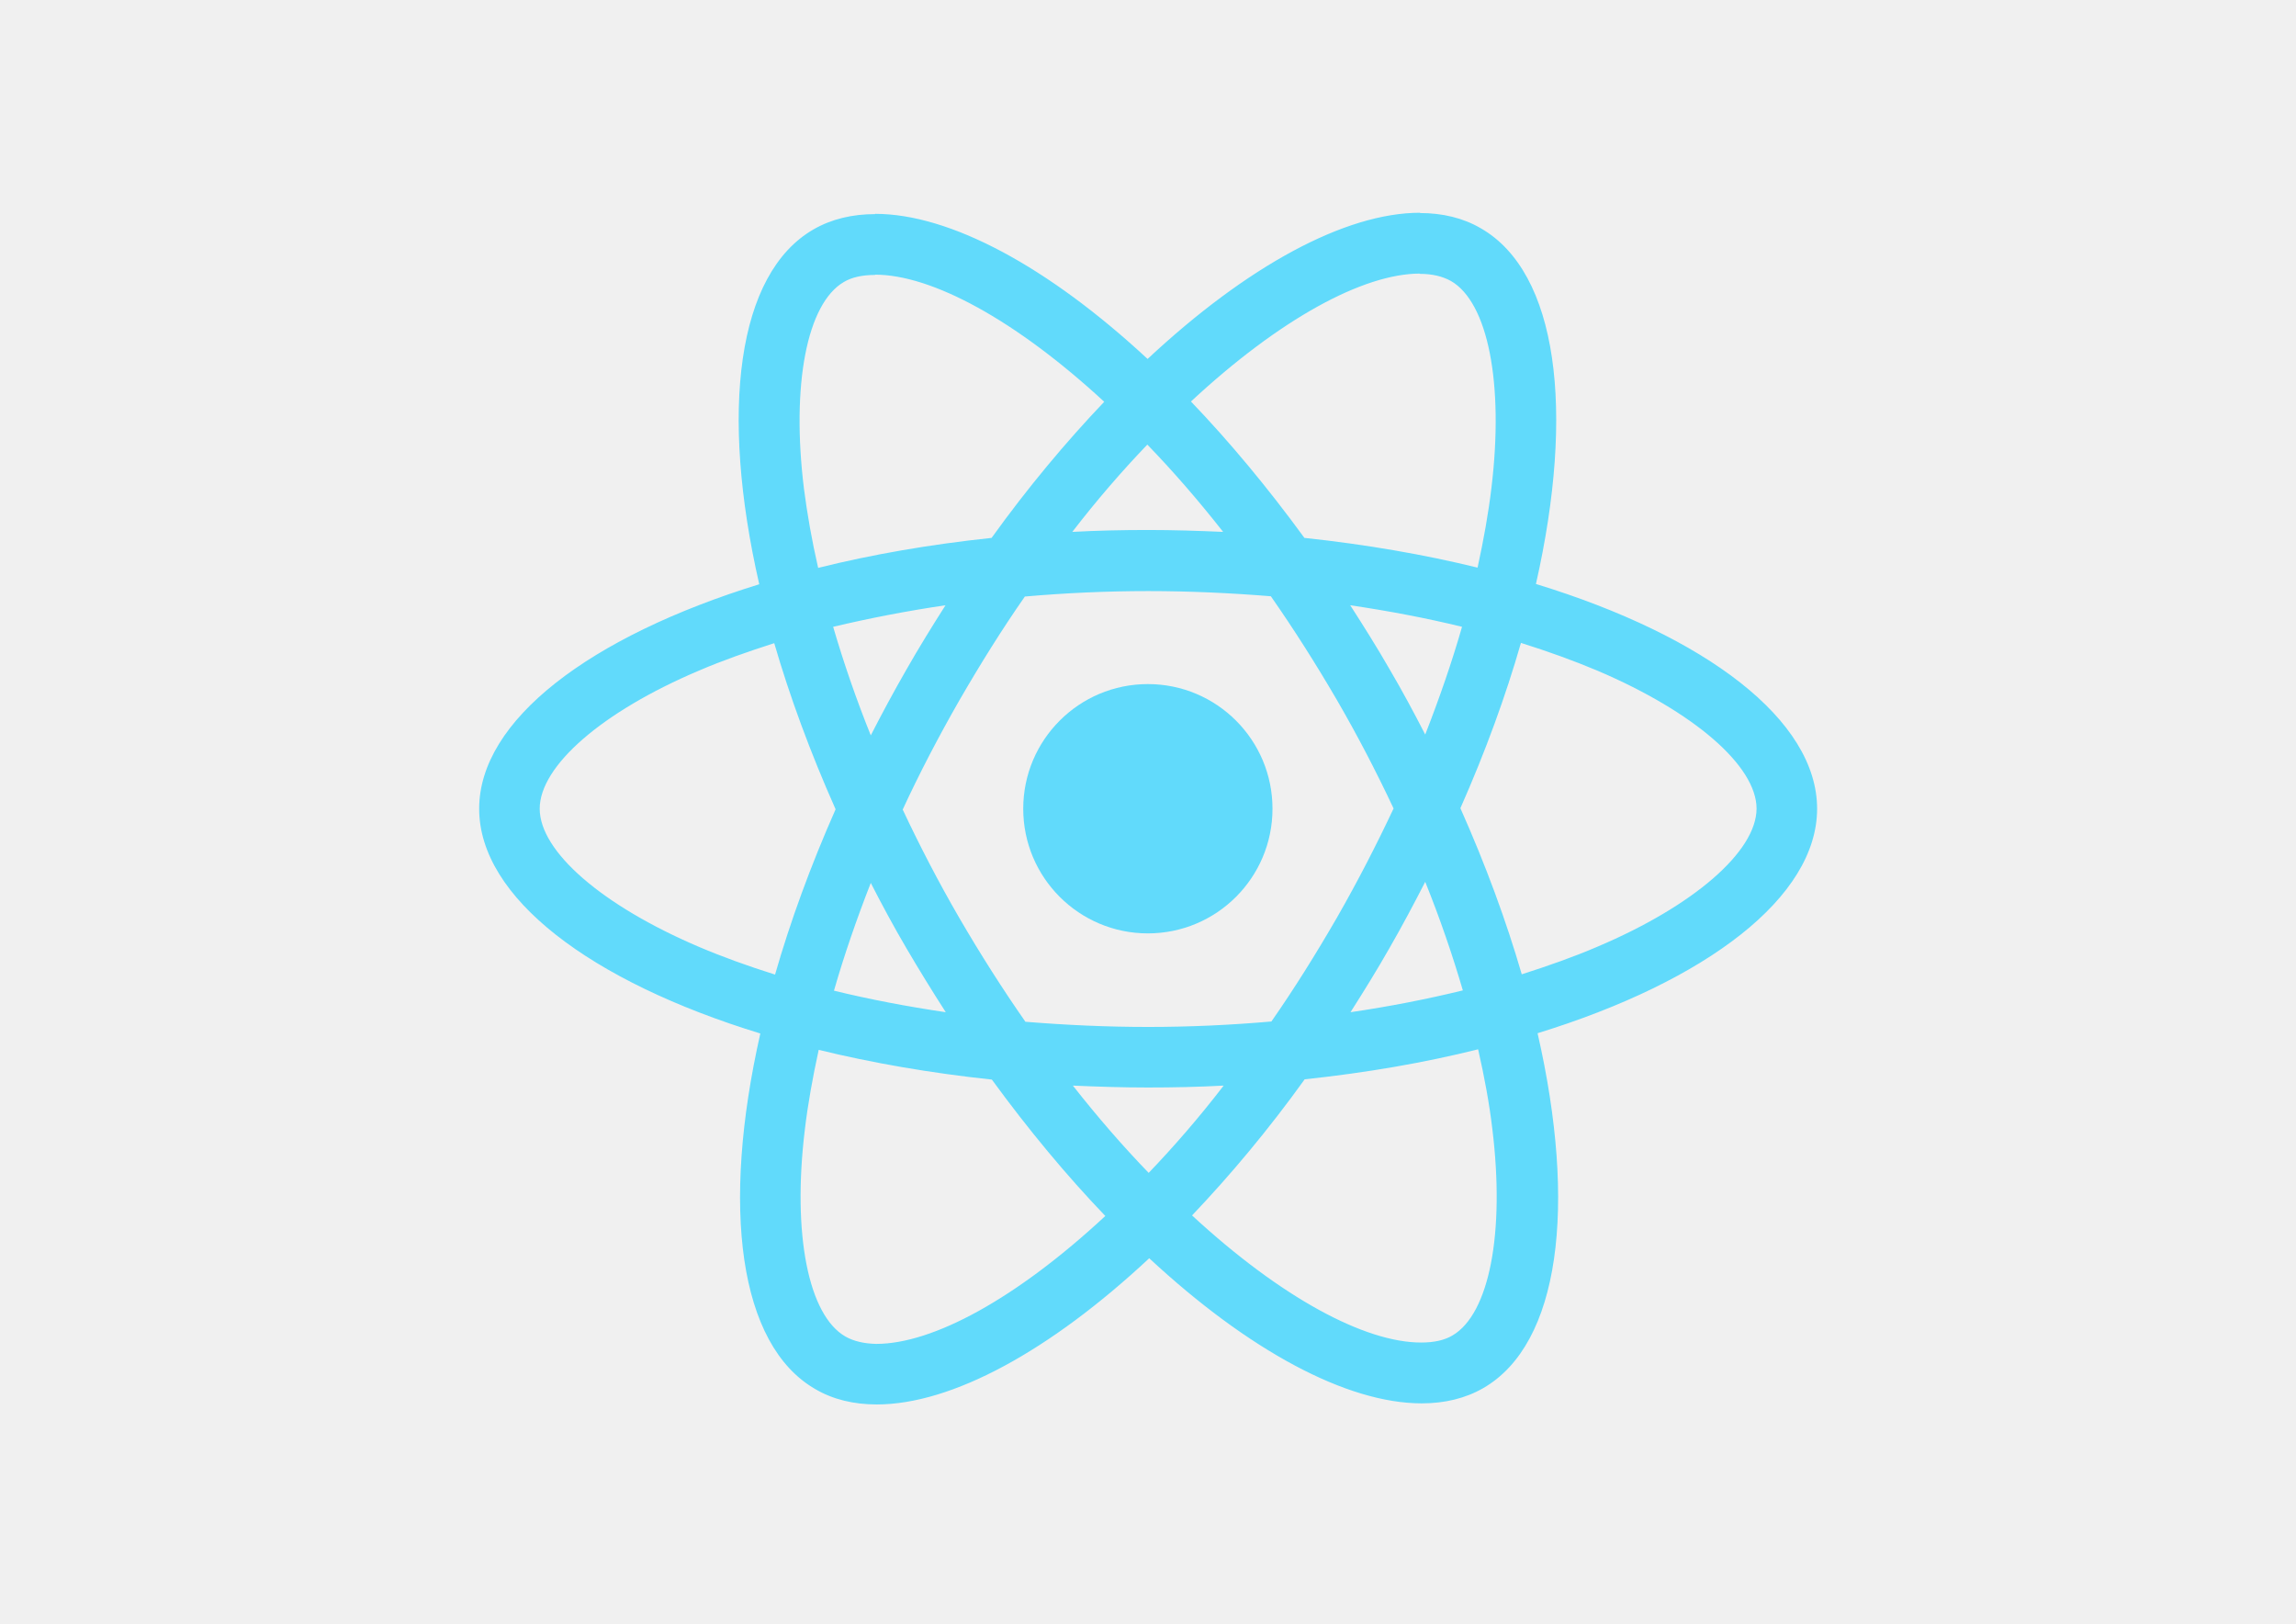
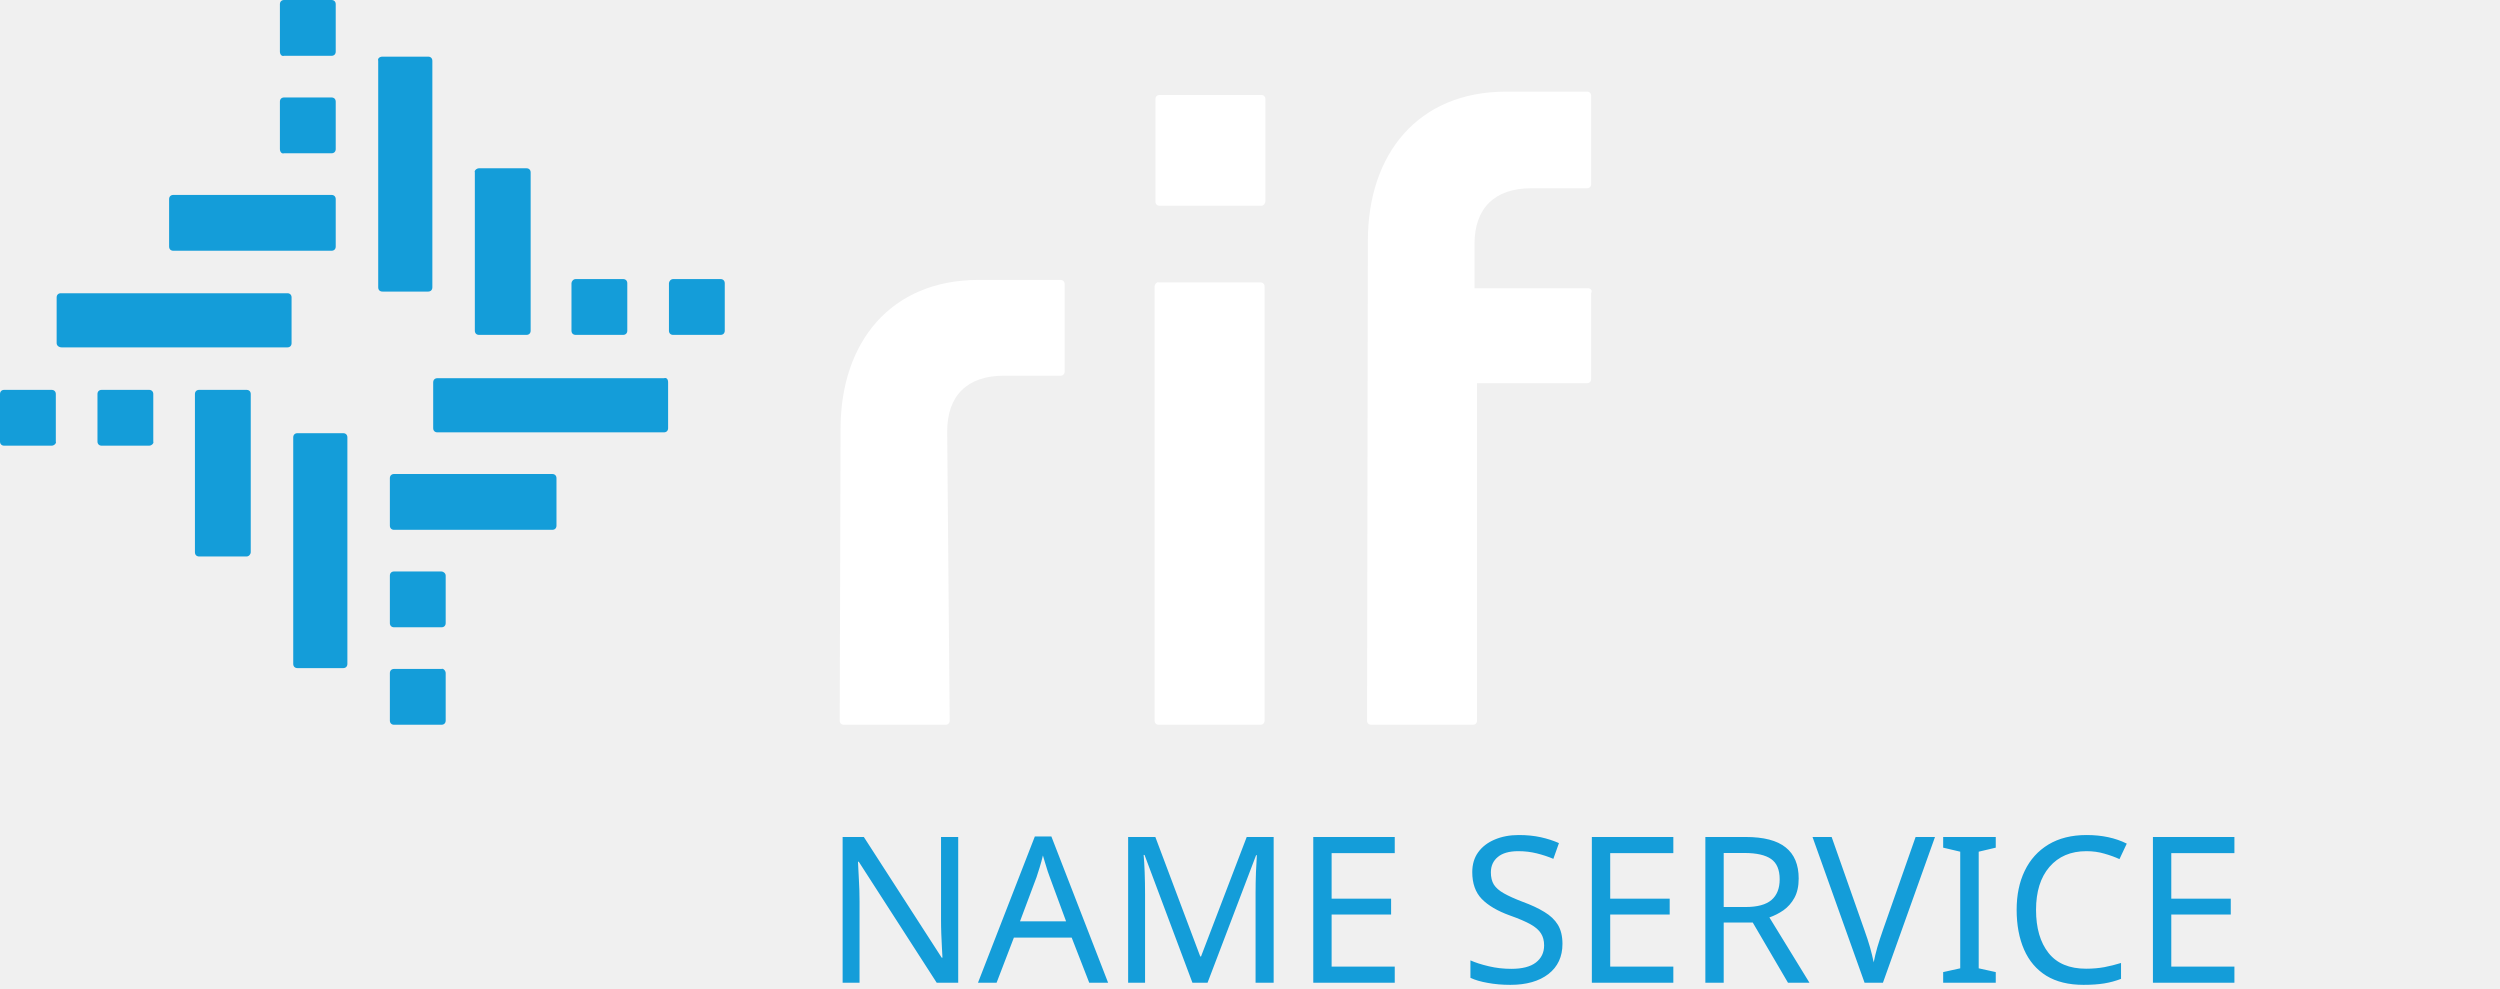
- <svg xmlns="http://www.w3.org/2000/svg" viewBox="0 0 841.9 595.3">
-   <g fill="#61DAFB">
-     <path d="M666.3 296.5c0-32.5-40.7-63.3-103.1-82.4 14.4-63.6 8-114.2-20.2-130.4-6.5-3.8-14.1-5.6-22.4-5.6v22.3c4.6 0 8.3.9 11.4 2.6 13.6 7.8 19.5 37.5 14.9 75.7-1.1 9.4-2.9 19.3-5.1 29.4-19.6-4.8-41-8.5-63.5-10.9-13.5-18.5-27.5-35.3-41.6-50 32.6-30.3 63.2-46.9 84-46.9V78c-27.5 0-63.5 19.6-99.9 53.6-36.4-33.8-72.4-53.2-99.9-53.2v22.3c20.7 0 51.4 16.5 84 46.6-14 14.7-28 31.4-41.3 49.9-22.6 2.4-44 6.1-63.6 11-2.3-10-4-19.7-5.2-29-4.7-38.2 1.1-67.9 14.6-75.8 3-1.8 6.9-2.6 11.5-2.6V78.5c-8.4 0-16 1.8-22.6 5.6-28.1 16.2-34.4 66.7-19.9 130.1-62.2 19.2-102.7 49.9-102.7 82.3 0 32.5 40.7 63.3 103.1 82.4-14.4 63.6-8 114.2 20.2 130.4 6.5 3.8 14.1 5.6 22.5 5.6 27.5 0 63.5-19.6 99.9-53.6 36.4 33.8 72.4 53.2 99.9 53.2 8.4 0 16-1.8 22.6-5.6 28.1-16.2 34.4-66.7 19.9-130.1 62-19.1 102.5-49.9 102.5-82.3zm-130.2-66.7c-3.7 12.9-8.3 26.2-13.5 39.5-4.1-8-8.4-16-13.1-24-4.6-8-9.5-15.8-14.4-23.4 14.2 2.1 27.9 4.7 41 7.9zm-45.8 106.5c-7.8 13.5-15.8 26.3-24.1 38.2-14.9 1.3-30 2-45.2 2-15.1 0-30.2-.7-45-1.9-8.3-11.9-16.4-24.6-24.2-38-7.6-13.1-14.5-26.4-20.8-39.8 6.2-13.4 13.2-26.8 20.7-39.9 7.8-13.5 15.8-26.3 24.1-38.2 14.9-1.3 30-2 45.2-2 15.1 0 30.2.7 45 1.9 8.3 11.9 16.4 24.6 24.2 38 7.6 13.1 14.5 26.4 20.8 39.8-6.3 13.4-13.2 26.8-20.7 39.9zm32.3-13c5.4 13.4 10 26.8 13.8 39.8-13.1 3.2-26.9 5.9-41.2 8 4.9-7.7 9.8-15.6 14.4-23.7 4.6-8 8.9-16.1 13-24.1zM421.2 430c-9.3-9.6-18.6-20.3-27.8-32 9 .4 18.2.7 27.5.7 9.4 0 18.7-.2 27.8-.7-9 11.7-18.3 22.4-27.5 32zm-74.4-58.9c-14.2-2.1-27.9-4.7-41-7.9 3.7-12.9 8.3-26.2 13.5-39.5 4.1 8 8.4 16 13.1 24 4.7 8 9.5 15.8 14.4 23.4zM420.7 163c9.3 9.6 18.6 20.3 27.8 32-9-.4-18.2-.7-27.5-.7-9.4 0-18.7.2-27.8.7 9-11.7 18.3-22.4 27.5-32zm-74 58.9c-4.9 7.7-9.8 15.6-14.4 23.7-4.6 8-8.9 16-13 24-5.4-13.4-10-26.8-13.8-39.8 13.1-3.1 26.9-5.8 41.2-7.9zm-90.5 125.2c-35.4-15.1-58.3-34.9-58.3-50.6 0-15.7 22.9-35.6 58.3-50.6 8.6-3.7 18-7 27.7-10.1 5.7 19.6 13.2 40 22.5 60.9-9.2 20.8-16.6 41.1-22.2 60.6-9.9-3.1-19.3-6.5-28-10.2zM310 490c-13.6-7.8-19.5-37.5-14.9-75.7 1.1-9.4 2.9-19.3 5.1-29.4 19.6 4.8 41 8.5 63.5 10.9 13.5 18.5 27.5 35.3 41.6 50-32.6 30.3-63.2 46.9-84 46.9-4.5-.1-8.3-1-11.3-2.7zm237.2-76.2c4.7 38.2-1.1 67.9-14.6 75.8-3 1.8-6.9 2.6-11.5 2.6-20.7 0-51.4-16.5-84-46.6 14-14.7 28-31.4 41.3-49.9 22.6-2.4 44-6.1 63.6-11 2.3 10.1 4.1 19.8 5.2 29.1zm38.5-66.7c-8.6 3.7-18 7-27.7 10.1-5.7-19.6-13.2-40-22.5-60.9 9.2-20.8 16.6-41.1 22.2-60.6 9.9 3.1 19.3 6.5 28.1 10.2 35.4 15.1 58.3 34.9 58.3 50.6-.1 15.7-23 35.6-58.4 50.6zM320.8 78.4z" />
-     <circle cx="420.9" cy="296.5" r="45.7" />
-     <path d="M520.5 78.1z" />
+ <svg xmlns="http://www.w3.org/2000/svg" version="1.1" x="0px" y="0px" viewBox="0 0 300.1 118.7" style="enable-background:new 0 0 300.1 118.7;" xml:space="preserve">
+   <style type="text/css">
+ 	.st0{fill:#129DD9;}
+ 	.st1{fill:#1F2932;}
+ 	.st2{fill:#149DD9;}
+ 	.st3{font-family:'Gotham-Bold';}
+ 	.st4{font-size:24.5px;}
+ 	.st5{fill:#FFFFFF;}
+ 	.st6{fill:#333132;}
+ </style>
+   <g id="Background">
+ </g>
+   <g id="Foreground__x2F__Text">
+     <text transform="matrix(1 0 0 1 98.7732 117.9714)" class="st2 st3 st4">NAME SERVICE </text>
+     <g>
+       <g>
+         <path class="st2" d="M29.6,66.8h-5.7c-0.3,0-0.5-0.2-0.5-0.5v-19c0-0.3,0.2-0.5,0.5-0.5h5.7c0.3,0,0.5,0.2,0.5,0.5v19     C30.1,66.5,29.9,66.8,29.6,66.8z" />
+         <path class="st2" d="M41.2,80.2h-5.5c-0.3,0-0.5-0.2-0.5-0.5V52.5c0-0.3,0.2-0.5,0.5-0.5h5.5c0.3,0,0.5,0.2,0.5,0.5v27.2     C41.7,80,41.5,80.2,41.2,80.2z" />
+         <path class="st2" d="M17.9,53.5h-5.7c-0.3,0-0.5-0.2-0.5-0.5v-5.7c0-0.3,0.2-0.5,0.5-0.5h5.7c0.3,0,0.5,0.2,0.5,0.5v5.7     C18.5,53.2,18.2,53.5,17.9,53.5z" />
+         <path class="st2" d="M6.2,53.5H0.5c-0.3,0-0.5-0.2-0.5-0.5v-5.7c0-0.3,0.2-0.5,0.5-0.5h5.7c0.3,0,0.5,0.2,0.5,0.5v5.7     C6.8,53.2,6.5,53.5,6.2,53.5z" />
+       </g>
+       <g>
+         <path class="st2" d="M66.8,57.4v5.7c0,0.3-0.2,0.5-0.5,0.5h-19c-0.3,0-0.5-0.2-0.5-0.5v-5.7c0-0.3,0.2-0.5,0.5-0.5h19     C66.6,56.9,66.8,57.1,66.8,57.4z" />
+         <path class="st2" d="M80.2,45.9v5.5c0,0.3-0.2,0.5-0.5,0.5H52.5c-0.3,0-0.5-0.2-0.5-0.5v-5.5c0-0.3,0.2-0.5,0.5-0.5h27.2     C80,45.3,80.2,45.5,80.2,45.9z" />
+         <path class="st2" d="M53.5,69.1v5.7c0,0.3-0.2,0.5-0.5,0.5h-5.7c-0.3,0-0.5-0.2-0.5-0.5v-5.7c0-0.3,0.2-0.5,0.5-0.5h5.7     C53.2,68.6,53.5,68.8,53.5,69.1z" />
+         <path class="st2" d="M53.5,80.8v5.7c0,0.3-0.2,0.5-0.5,0.5h-5.7c-0.3,0-0.5-0.2-0.5-0.5v-5.7c0-0.3,0.2-0.5,0.5-0.5h5.7     C53.2,80.2,53.5,80.5,53.5,80.8z" />
+       </g>
+       <g>
+         <path class="st2" d="M57.5,20.2h5.7c0.3,0,0.5,0.2,0.5,0.5v19c0,0.3-0.2,0.5-0.5,0.5h-5.7c-0.3,0-0.5-0.2-0.5-0.5v-19     C56.9,20.5,57.2,20.2,57.5,20.2z" />
+         <path class="st2" d="M45.9,6.8h5.5c0.3,0,0.5,0.2,0.5,0.5v27.2c0,0.3-0.2,0.5-0.5,0.5h-5.5c-0.3,0-0.5-0.2-0.5-0.5V7.3     C45.3,7,45.6,6.8,45.9,6.8z" />
+         <path class="st2" d="M69.1,33.5h5.7c0.3,0,0.5,0.2,0.5,0.5v5.7c0,0.3-0.2,0.5-0.5,0.5h-5.7c-0.3,0-0.5-0.2-0.5-0.5v-5.7     C68.6,33.8,68.8,33.5,69.1,33.5z" />
+         <path class="st2" d="M80.8,33.5h5.7c0.3,0,0.5,0.2,0.5,0.5v5.7c0,0.3-0.2,0.5-0.5,0.5h-5.7c-0.3,0-0.5-0.2-0.5-0.5v-5.7     C80.3,33.8,80.5,33.5,80.8,33.5z" />
+       </g>
+       <g>
+         <path class="st2" d="M20.3,29.6v-5.7c0-0.3,0.2-0.5,0.5-0.5h19c0.3,0,0.5,0.2,0.5,0.5v5.7c0,0.3-0.2,0.5-0.5,0.5h-19     C20.5,30.1,20.3,29.9,20.3,29.6z" />
+         <path class="st2" d="M6.8,41.2v-5.5c0-0.3,0.2-0.5,0.5-0.5h27.2c0.3,0,0.5,0.2,0.5,0.5v5.5c0,0.3-0.2,0.5-0.5,0.5H7.4     C7.1,41.7,6.8,41.5,6.8,41.2z" />
+         <path class="st2" d="M33.6,17.9v-5.7c0-0.3,0.2-0.5,0.5-0.5h5.7c0.3,0,0.5,0.2,0.5,0.5v5.7c0,0.3-0.2,0.5-0.5,0.5h-5.7     C33.8,18.5,33.6,18.2,33.6,17.9z" />
+         <path class="st2" d="M33.6,6.2V0.5c0-0.3,0.2-0.5,0.5-0.5h5.7c0.3,0,0.5,0.2,0.5,0.5v5.7c0,0.3-0.2,0.5-0.5,0.5h-5.7     C33.8,6.8,33.6,6.5,33.6,6.2z" />
+       </g>
+     </g>
+     <g>
+       <path class="st5" d="M138.6,34.4v52.1c0,0.3,0.2,0.5,0.5,0.5h12.2c0.3,0,0.5-0.2,0.5-0.5V34.4c0-0.3-0.2-0.5-0.5-0.5h-12.2    C138.9,33.8,138.6,34.1,138.6,34.4z" />
+       <path class="st5" d="M190.6,34.6H177v-5.3c0-4.3,2.4-6.7,6.8-6.7h6.7c0.3,0,0.5-0.2,0.5-0.5V11.5c0-0.3-0.2-0.5-0.5-0.5h-9.7    c-10.6,0-16.6,7.5-16.6,17.9l-0.1,57.6c0,0.3,0.2,0.5,0.5,0.5h12.2c0.3,0,0.5-0.2,0.5-0.5V46h13.2c0.3,0,0.5-0.2,0.5-0.5l0-10.3    C191.2,34.8,190.9,34.6,190.6,34.6z" />
+       <path class="st5" d="M113.7,51.8c0-4.3,2.4-6.7,6.8-6.7h6.8c0.3,0,0.5-0.2,0.5-0.5V34.1c0-0.3-0.2-0.5-0.5-0.5h-9.8    c-10.6,0-16.6,7.5-16.6,17.9l-0.1,35c0,0.3,0.2,0.5,0.5,0.5h12.2c0.3,0,0.5-0.2,0.5-0.5L113.7,51.8z" />
+       <path class="st5" d="M151.4,24.7h-12.2c-0.3,0-0.5-0.2-0.5-0.5V11.9c0-0.3,0.2-0.5,0.5-0.5h12.2c0.3,0,0.5,0.2,0.5,0.5v12.2    C151.9,24.4,151.7,24.7,151.4,24.7z" />
+     </g>
  </g>
+   <g id="Layer_1">
+ </g>
+   <g id="Isolation_Mode">
+ </g>
+   <g id="Text">
+ </g>
</svg>
